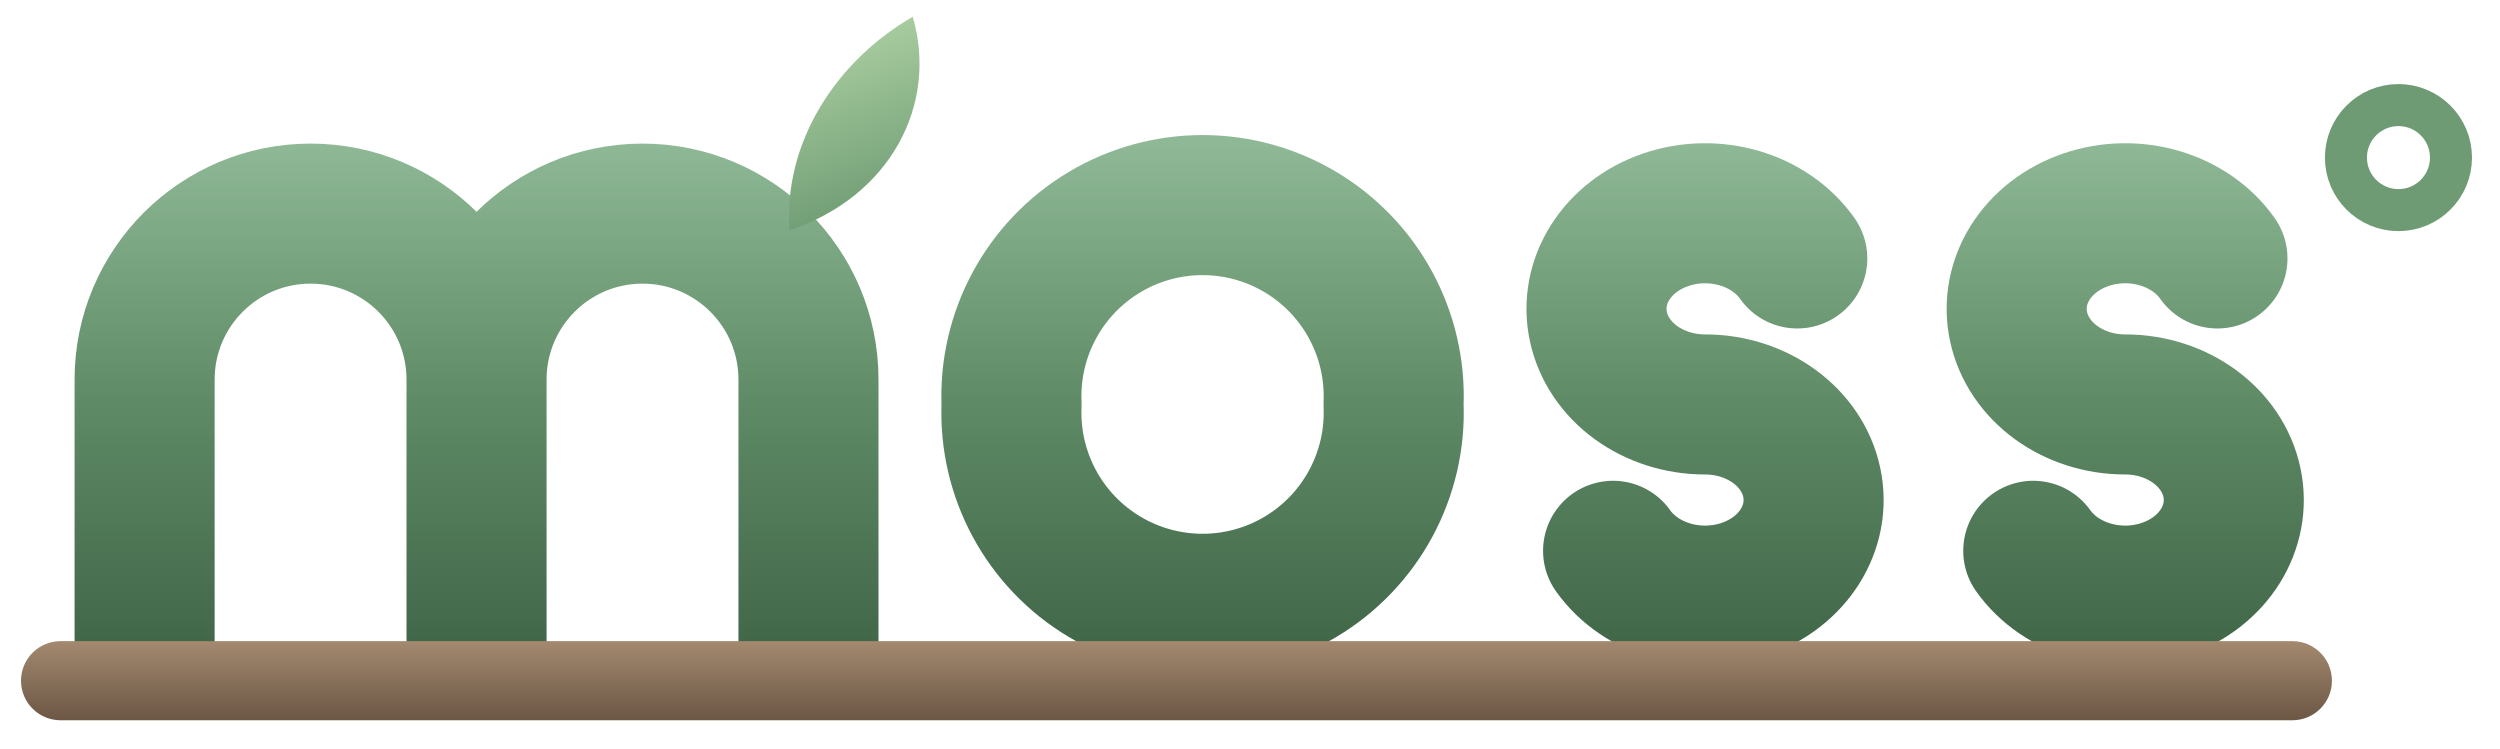
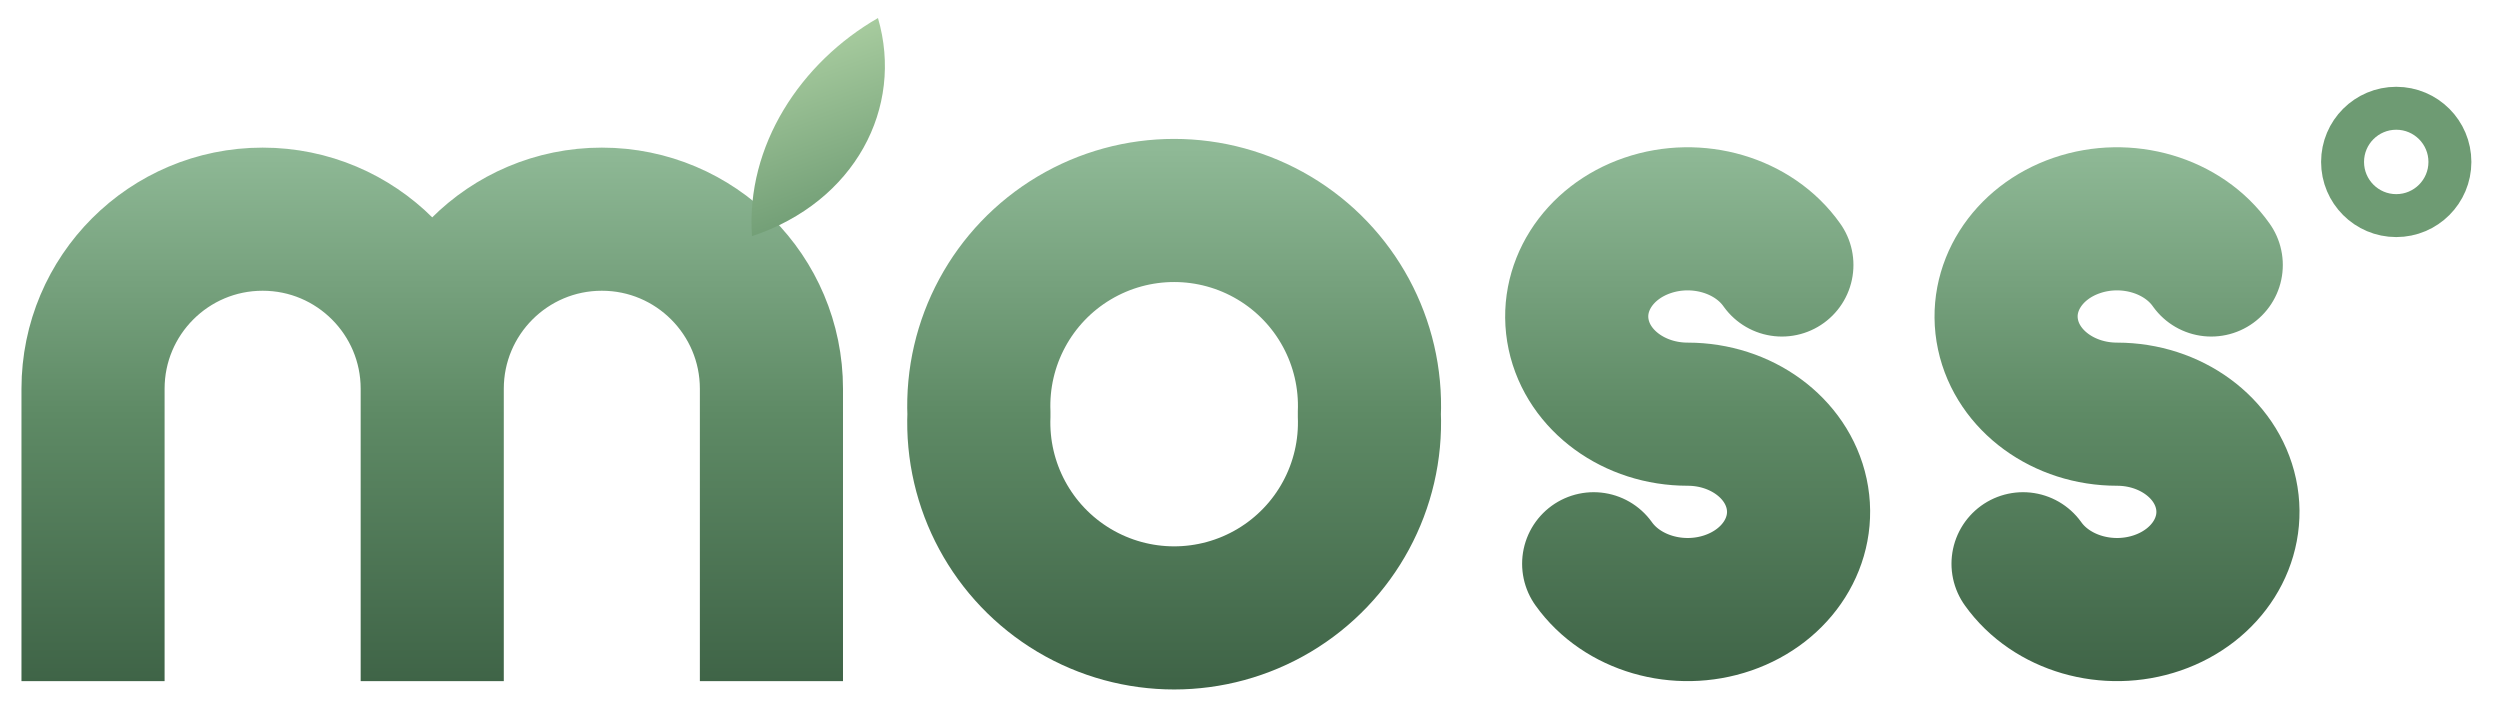
- <svg xmlns="http://www.w3.org/2000/svg" viewBox="-41.3 39.9 714.0 213.8" width="187" height="56">
+ <svg xmlns="http://www.w3.org/2000/svg" viewBox="-26.0 39.9 698.7 198.1" width="197" height="56">
  <defs>
    <linearGradient id="moss" x1="0" y1="81" x2="0" y2="230" gradientUnits="userSpaceOnUse">
      <stop offset="0" stop-color="#8FB996" />
      <stop offset="0.5" stop-color="#5E8A65" />
      <stop offset="1" stop-color="#3F6447" />
    </linearGradient>
    <linearGradient id="leaf" x1="0" y1="1" x2="1" y2="0">
      <stop offset="0" stop-color="#6E9B73" />
      <stop offset="1" stop-color="#A9CDA0" />
    </linearGradient>
-     <linearGradient id="earth" x1="0" y1="223" x2="0" y2="246" gradientUnits="userSpaceOnUse">
-       <stop offset="0" stop-color="#A3896F" />
-       <stop offset="1" stop-color="#6B5644" />
-     </linearGradient>
  </defs>
  <path d="M 0.0 230 V 148.3 A 47.4 47.4 0 0 1 94.8 148.3 V 230 M 94.8 148.3 A 47.4 47.4 0 0 1 189.6 148.3 V 230 M 247.6 155.4 A 54.6 54.6 0 1 1 356.7 155.4 A 54.6 54.6 0 1 1 247.6 155.4 Z" fill="none" stroke="url(#moss)" stroke-width="40" stroke-linejoin="round" />
  <path d="M 472.0 113.7 A 31.0 27.3 0 1 0 445.7 155.4 A 31.0 27.3 0 1 1 419.4 197.2 M 592.0 113.7 A 31.0 27.3 0 1 0 565.7 155.4 A 31.0 27.3 0 1 1 539.4 197.2" fill="none" stroke="url(#moss)" stroke-width="40" stroke-linecap="round" />
  <path transform="translate(186.1 103.9) rotate(-42) scale(0.4348)" d="M -6 0 C 30 -46 92 -62 148 -50 C 122 4 58 28 -6 0 Z" fill="url(#leaf)" />
  <circle cx="643.7" cy="84.9" r="15" fill="none" stroke="#6E9B73" stroke-width="12" />
-   <rect x="-35.3" y="223.0" width="660.0" height="22.6" rx="11.3" fill="url(#earth)" />
</svg>
